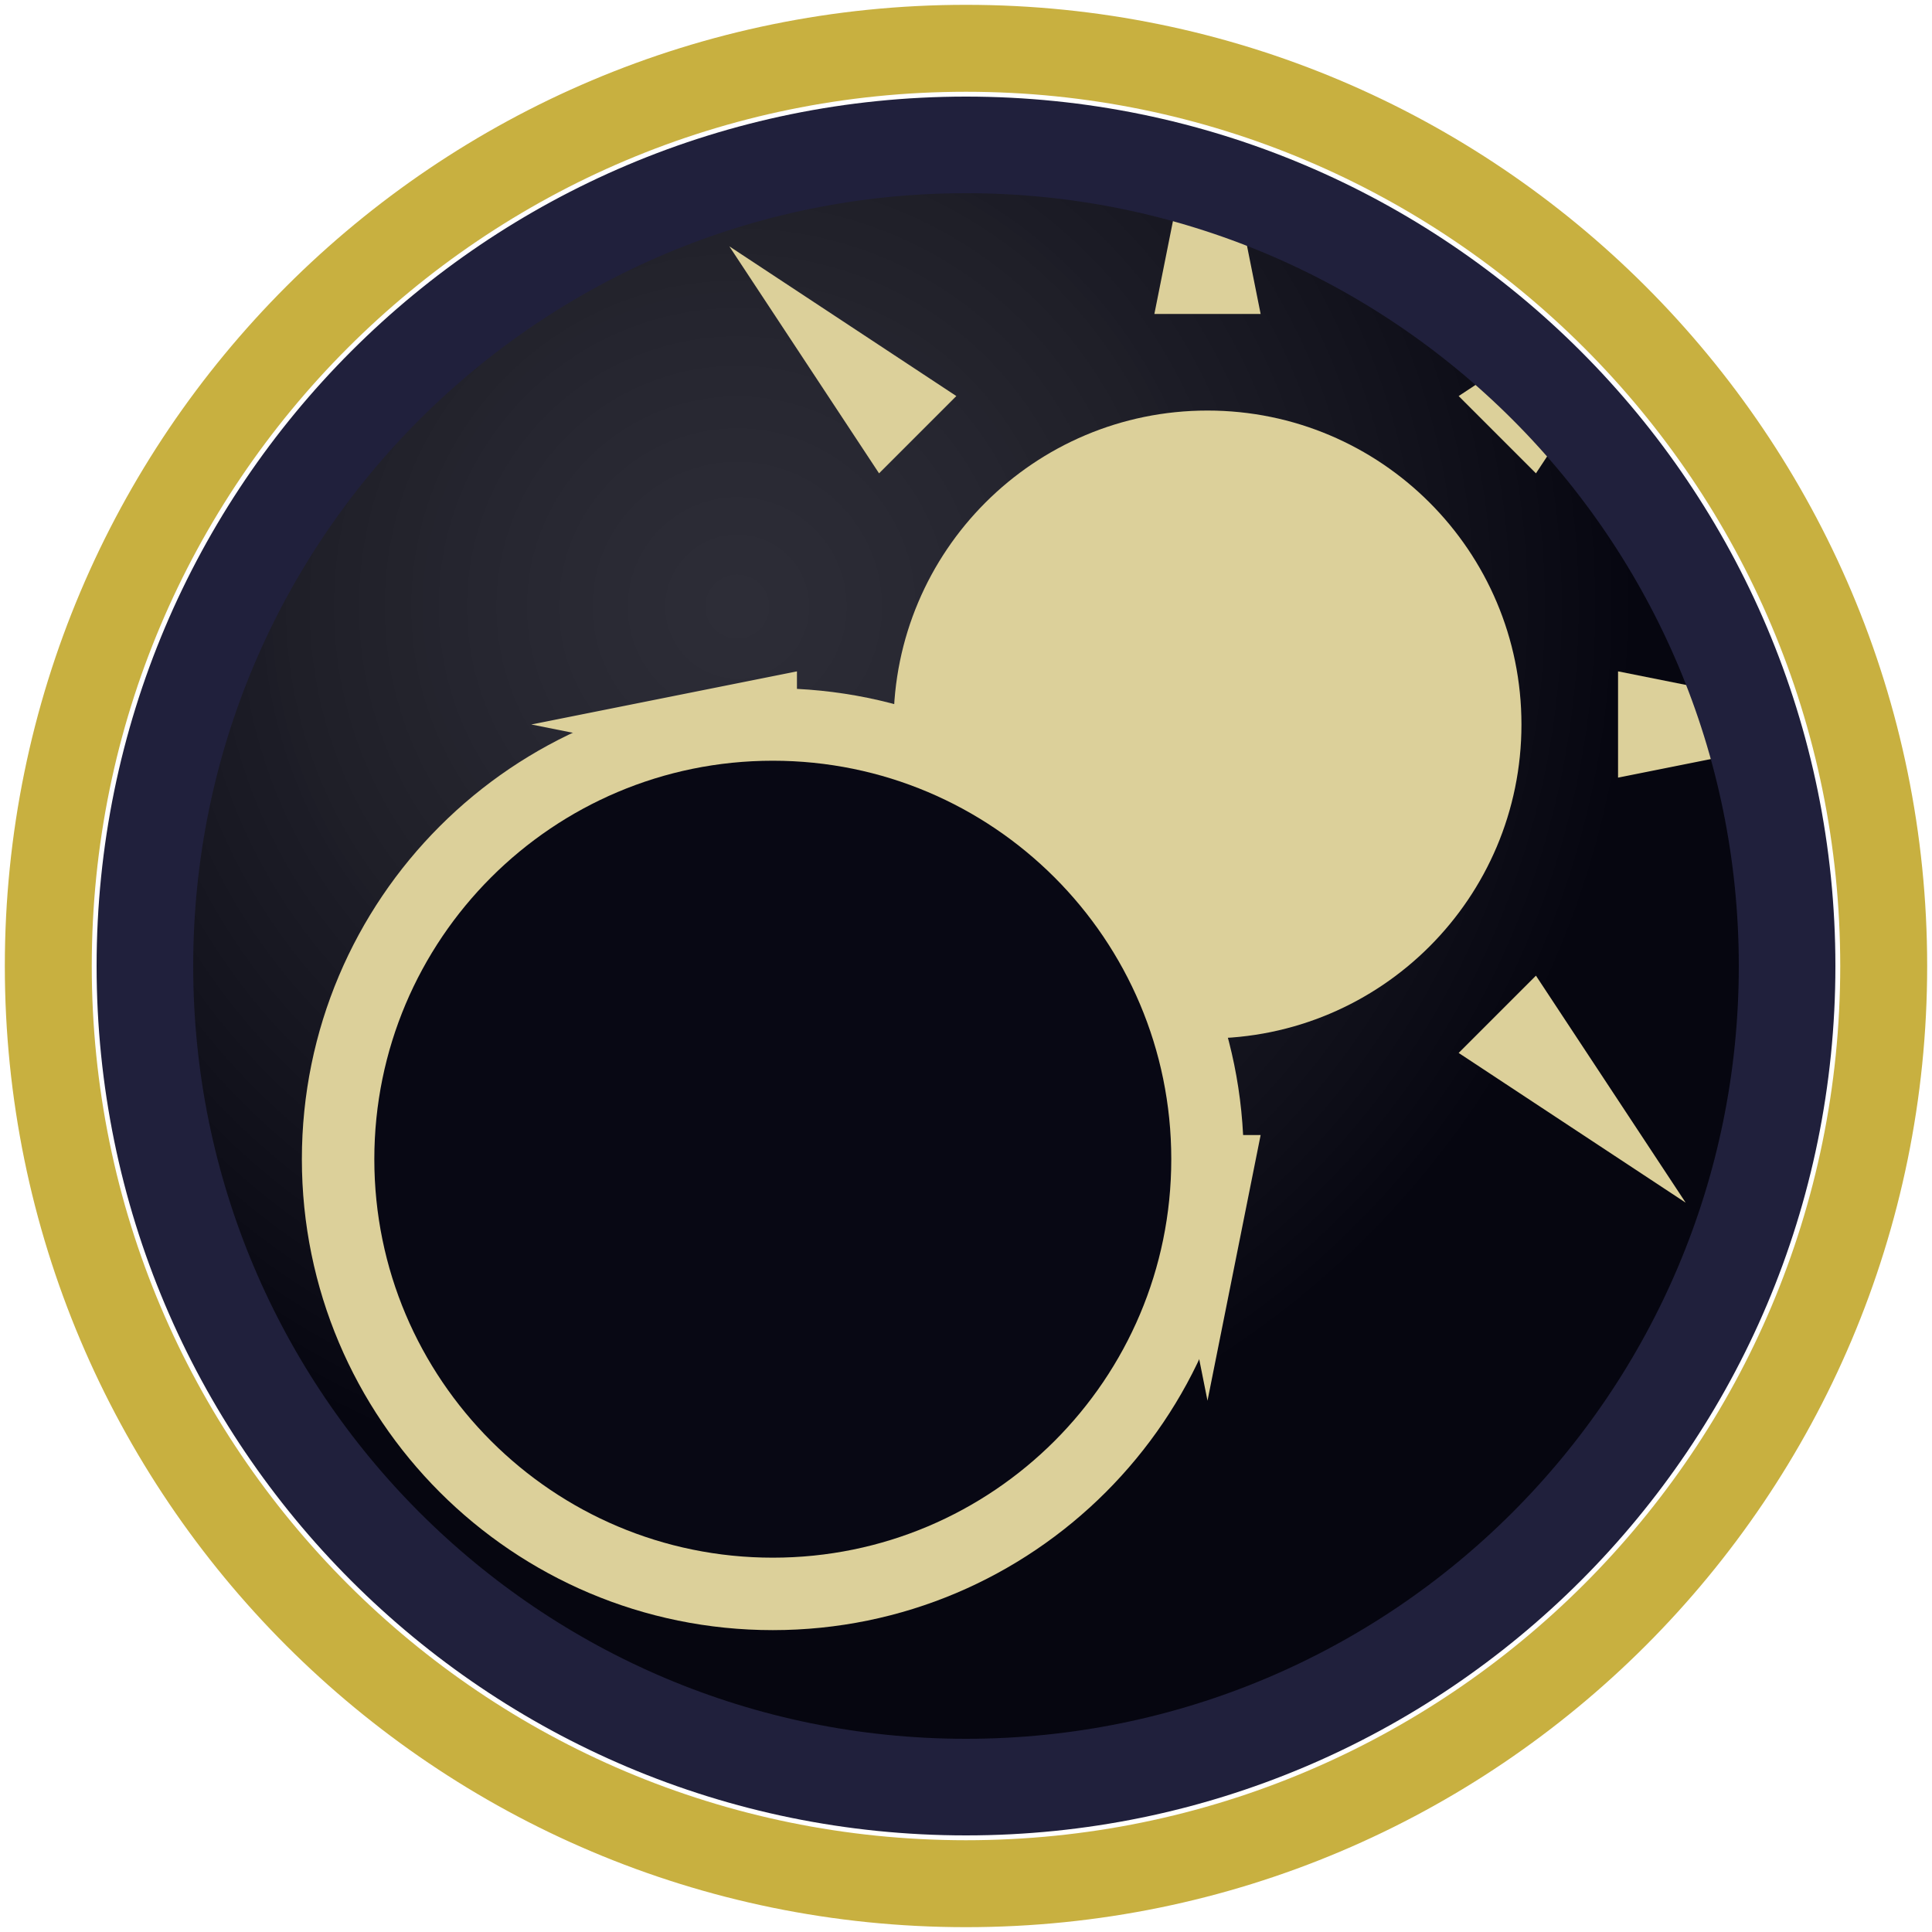
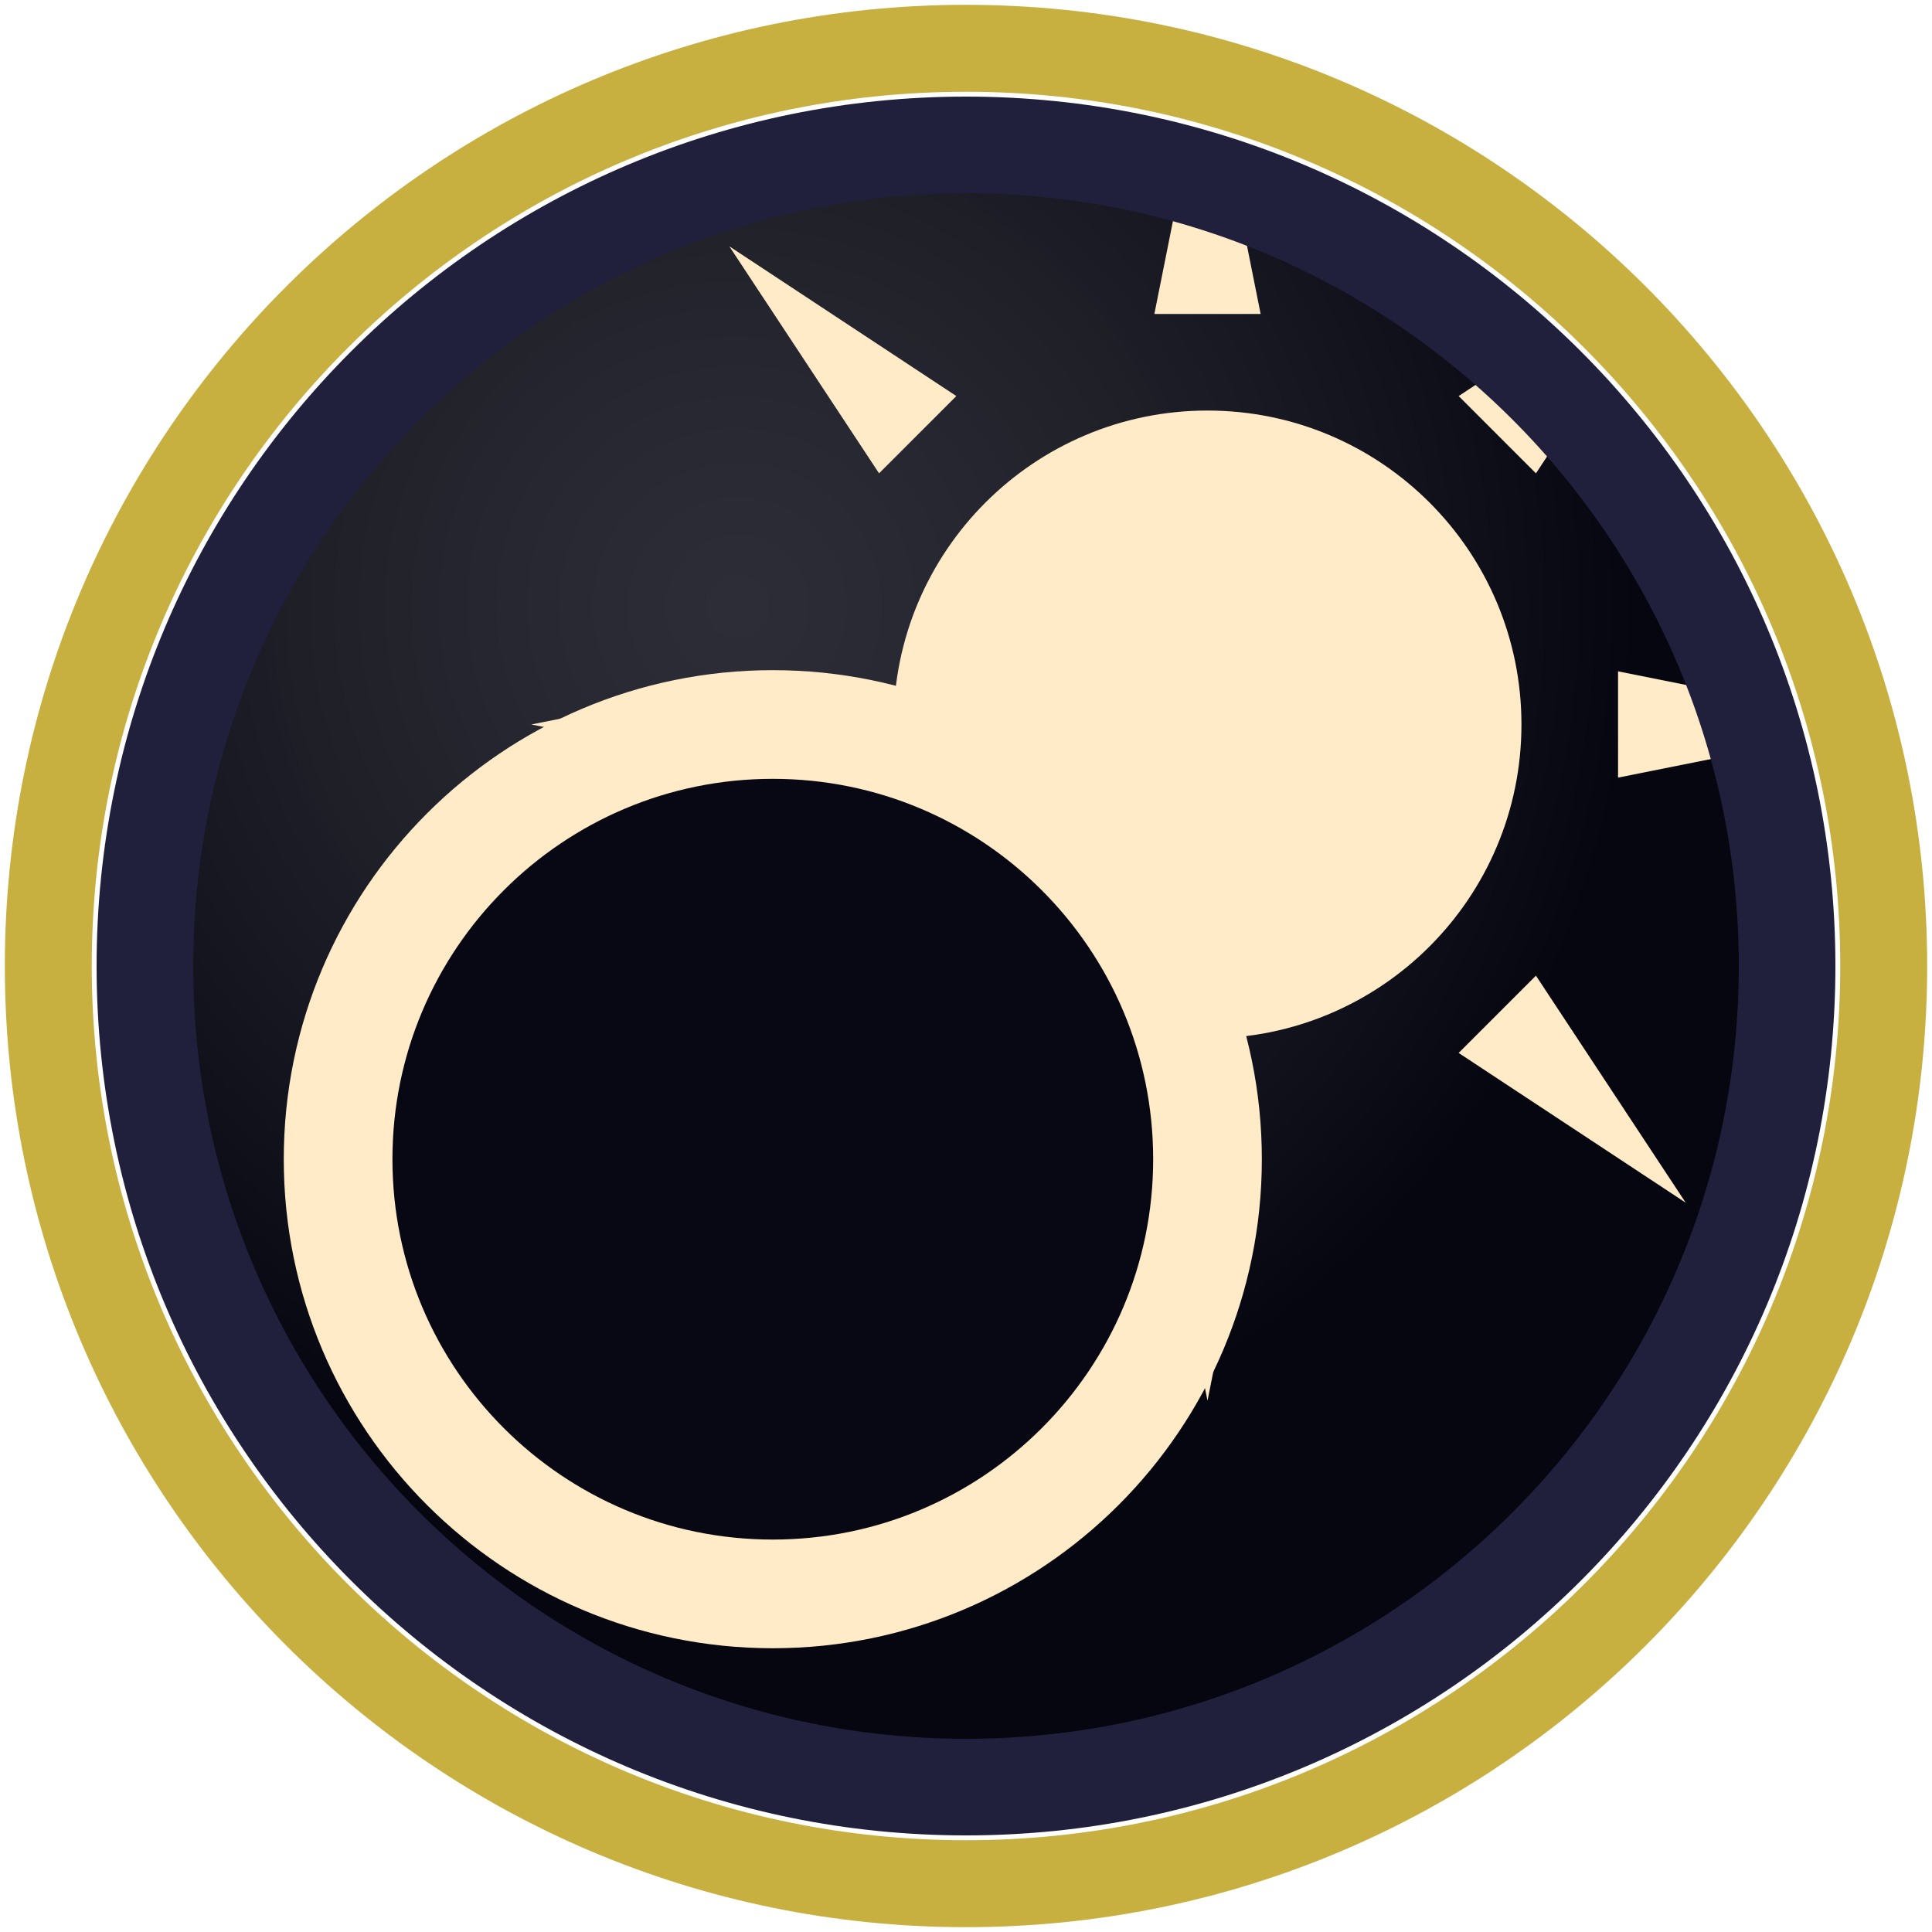
<svg xmlns="http://www.w3.org/2000/svg" viewBox="0 0 40 40">
  <defs>
    <clipPath id="clip">
      <circle cx="20" cy="20" r="16.5" />
    </clipPath>
    <radialGradient id="shine" cx="36%" cy="28%" r="55%">
      <stop offset="0%" stop-color="#ffffff" stop-opacity="0.15" />
      <stop offset="100%" stop-color="#000000" stop-opacity="0.22" />
    </radialGradient>
  </defs>
  <circle cx="20" cy="20" r="17" fill="#080814" />
  <circle cx="20" cy="20" r="17" fill="url(#shine)" />
  <g clip-path="url(#clip)">
-     <path d="M33.5,16.1 L33.5,13.9 L39.0,15.0 Z" fill="#DCD09A" stroke="none" />
-     <path d="M30.2,21.8 L31.8,20.2 L34.9,24.9 Z" fill="#DCD09A" stroke="none" />
-     <path d="M23.9,23.5 L26.1,23.5 L25.0,29.0 Z" fill="#DCD09A" stroke="none" />
-     <path d="M18.2,20.2 L19.8,21.8 L15.1,24.9 Z" fill="#DCD09A" stroke="none" />
-     <path d="M16.5,13.9 L16.5,16.1 L11.0,15.0 Z" fill="#DCD09A" stroke="none" />
-     <path d="M19.8,8.2 L18.2,9.8 L15.1,5.1 Z" fill="#DCD09A" stroke="none" />
-     <path d="M26.1,6.5 L23.9,6.5 L25.0,1.0 Z" fill="#DCD09A" stroke="none" />
-     <path d="M31.8,9.8 L30.2,8.2 L34.9,5.1 Z" fill="#DCD09A" stroke="none" />
-     <circle cx="25" cy="15" r="6.5" fill="#DCD09A" />
-     <circle cx="16" cy="24" r="9" fill="#080814" stroke="#DCD09A" stroke-width="1.5" />
+     <path d="M33.5,16.1 L33.5,13.9 L39.0,15.0 Z" fill="#FFEBC8" stroke="none" />
+     <path d="M30.2,21.8 L31.8,20.2 L34.9,24.9 Z" fill="#FFEBC8" stroke="none" />
+     <path d="M23.9,23.5 L26.1,23.5 L25.0,29.0 Z" fill="#FFEBC8" stroke="none" />
+     <path d="M18.2,20.2 L19.8,21.8 L15.1,24.9 Z" fill="#FFEBC8" stroke="none" />
+     <path d="M16.5,13.9 L16.5,16.1 L11.0,15.0 Z" fill="#FFEBC8" stroke="none" />
+     <path d="M19.8,8.2 L18.2,9.8 L15.1,5.1 Z" fill="#FFEBC8" stroke="none" />
+     <path d="M26.1,6.5 L23.9,6.5 L25.0,1.0 Z" fill="#FFEBC8" stroke="none" />
+     <path d="M31.8,9.8 L30.2,8.2 L34.9,5.1 Z" fill="#FFEBC8" stroke="none" />
+     <circle cx="25" cy="15" r="6.5" fill="#FFEBC8" />
+     <circle cx="16" cy="24" r="9" fill="#080814" stroke="#FFEBC8" stroke-width="2.25" />
  </g>
  <circle cx="20" cy="20" r="17" fill="none" stroke="#20203C" stroke-width="2" />
  <circle cx="20" cy="20" r="19" fill="none" stroke="#C8B040" stroke-width="1.8" />
</svg>
